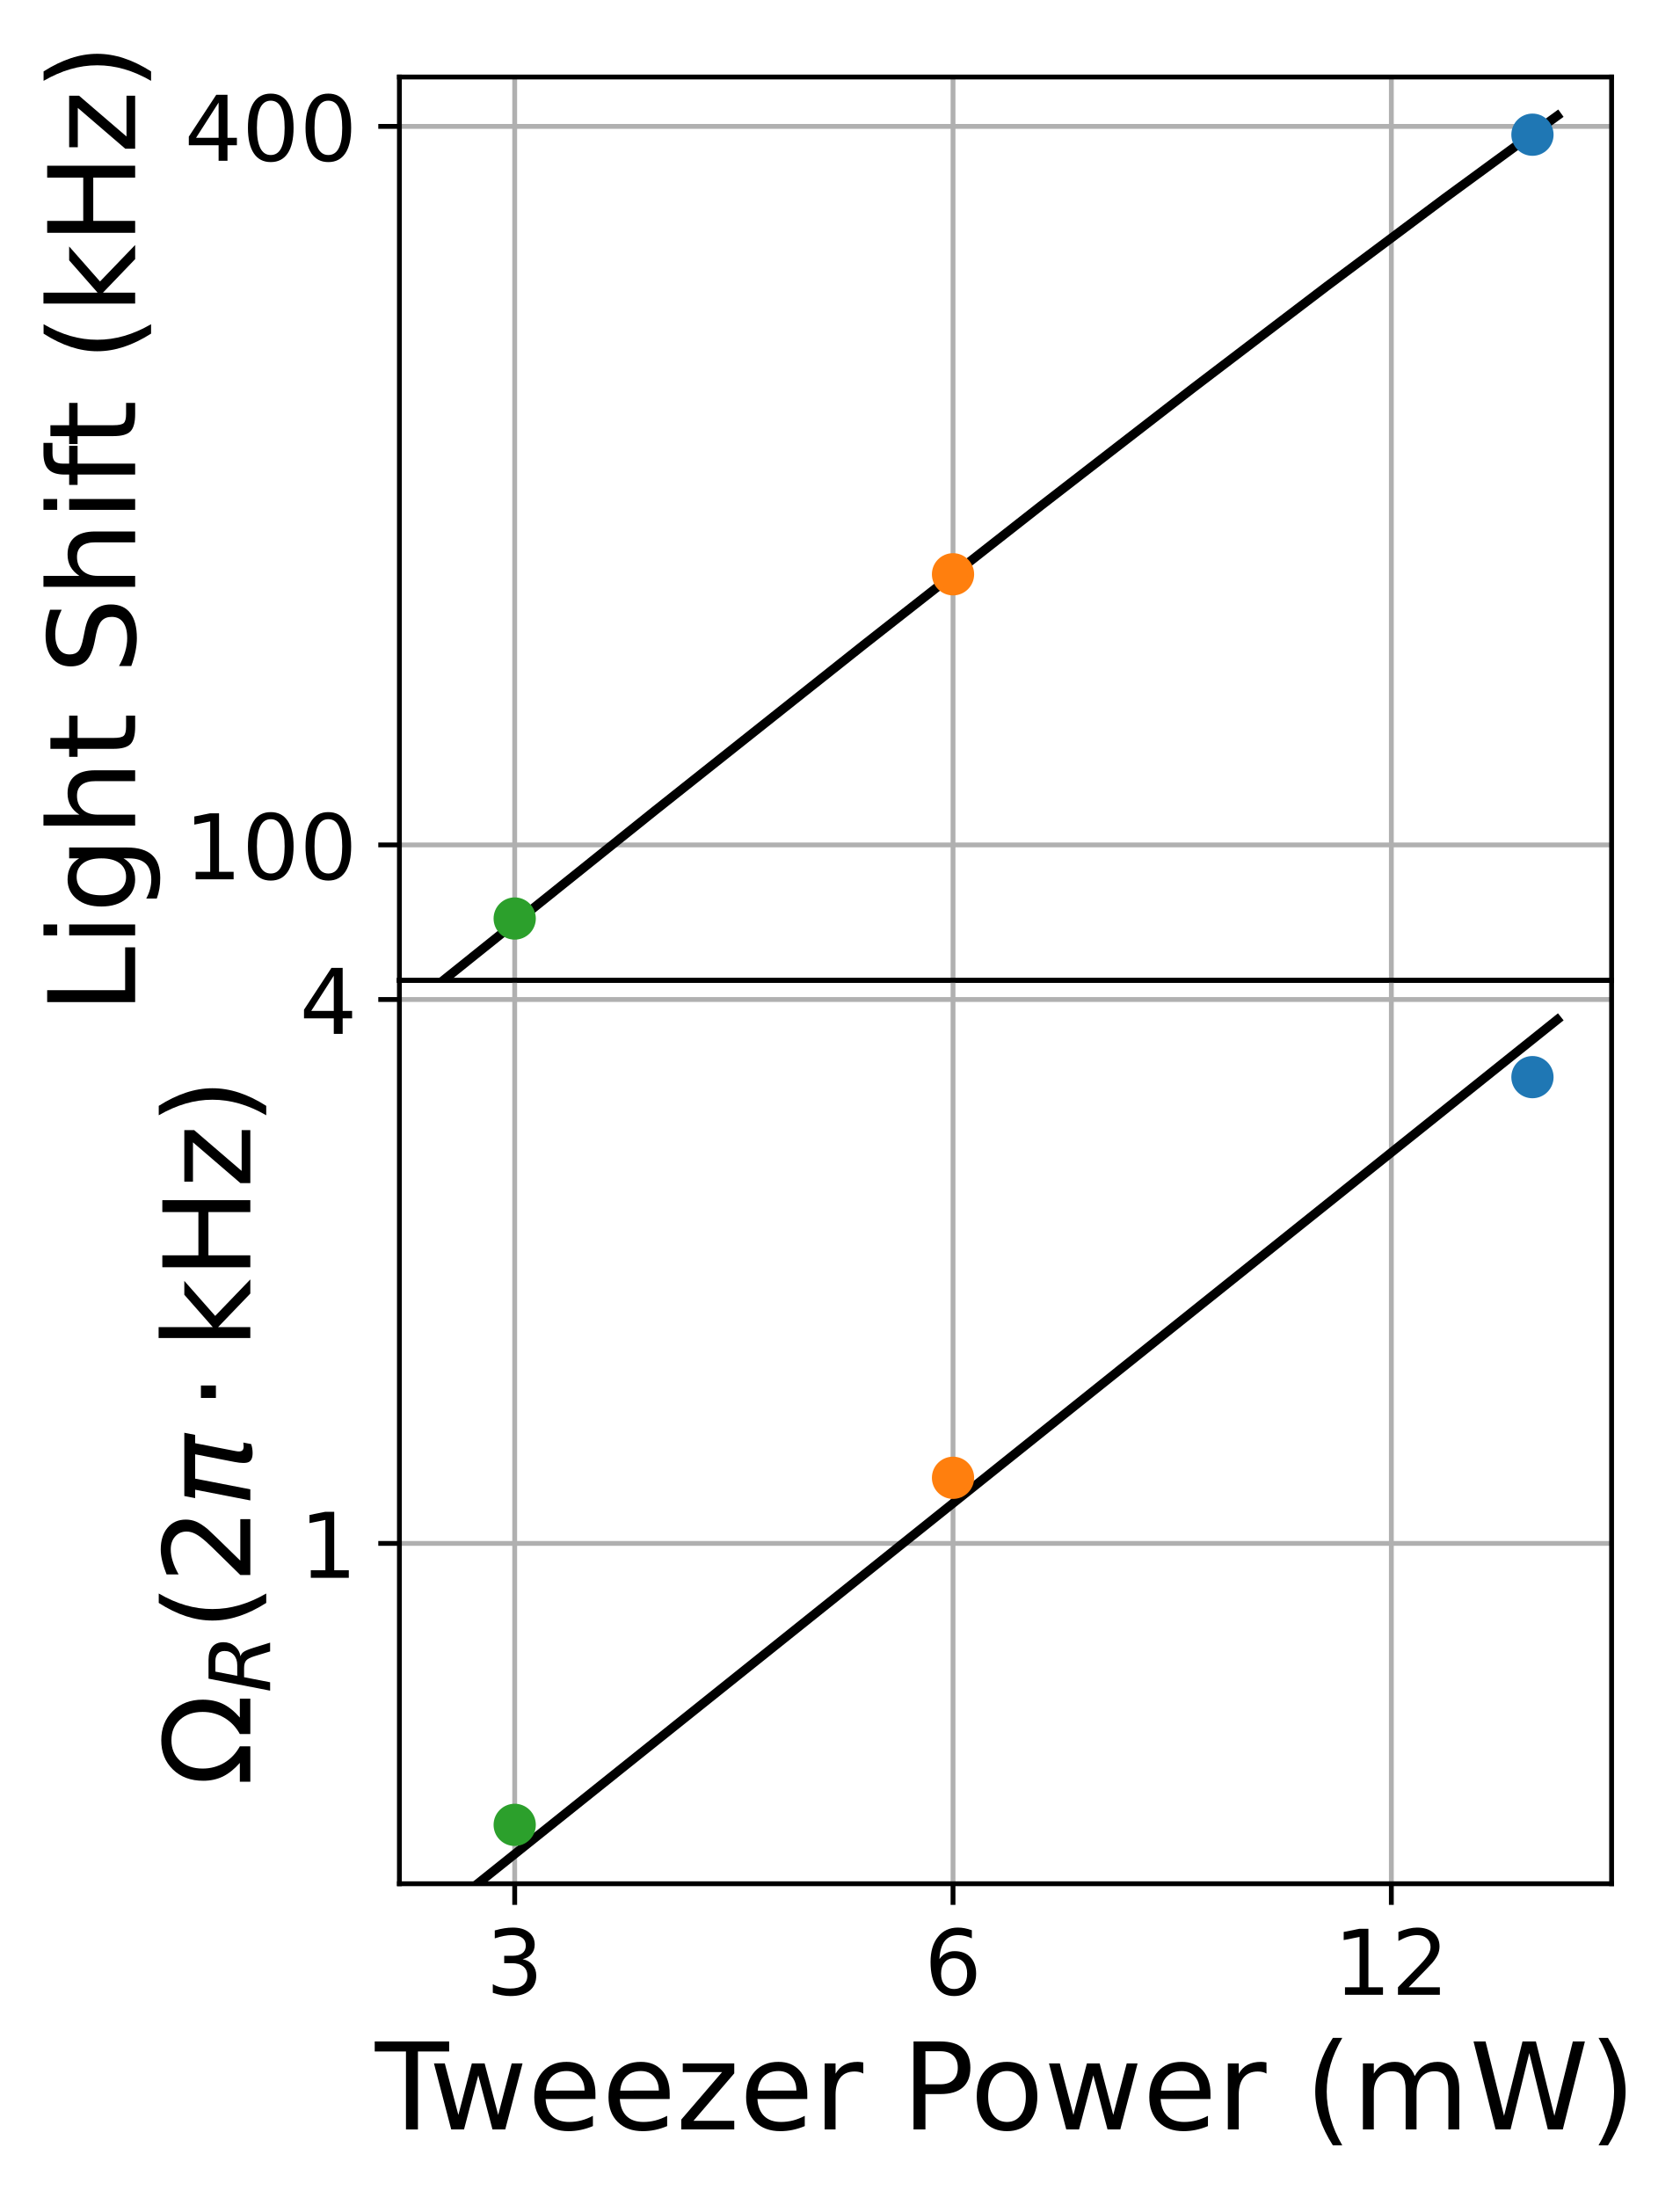
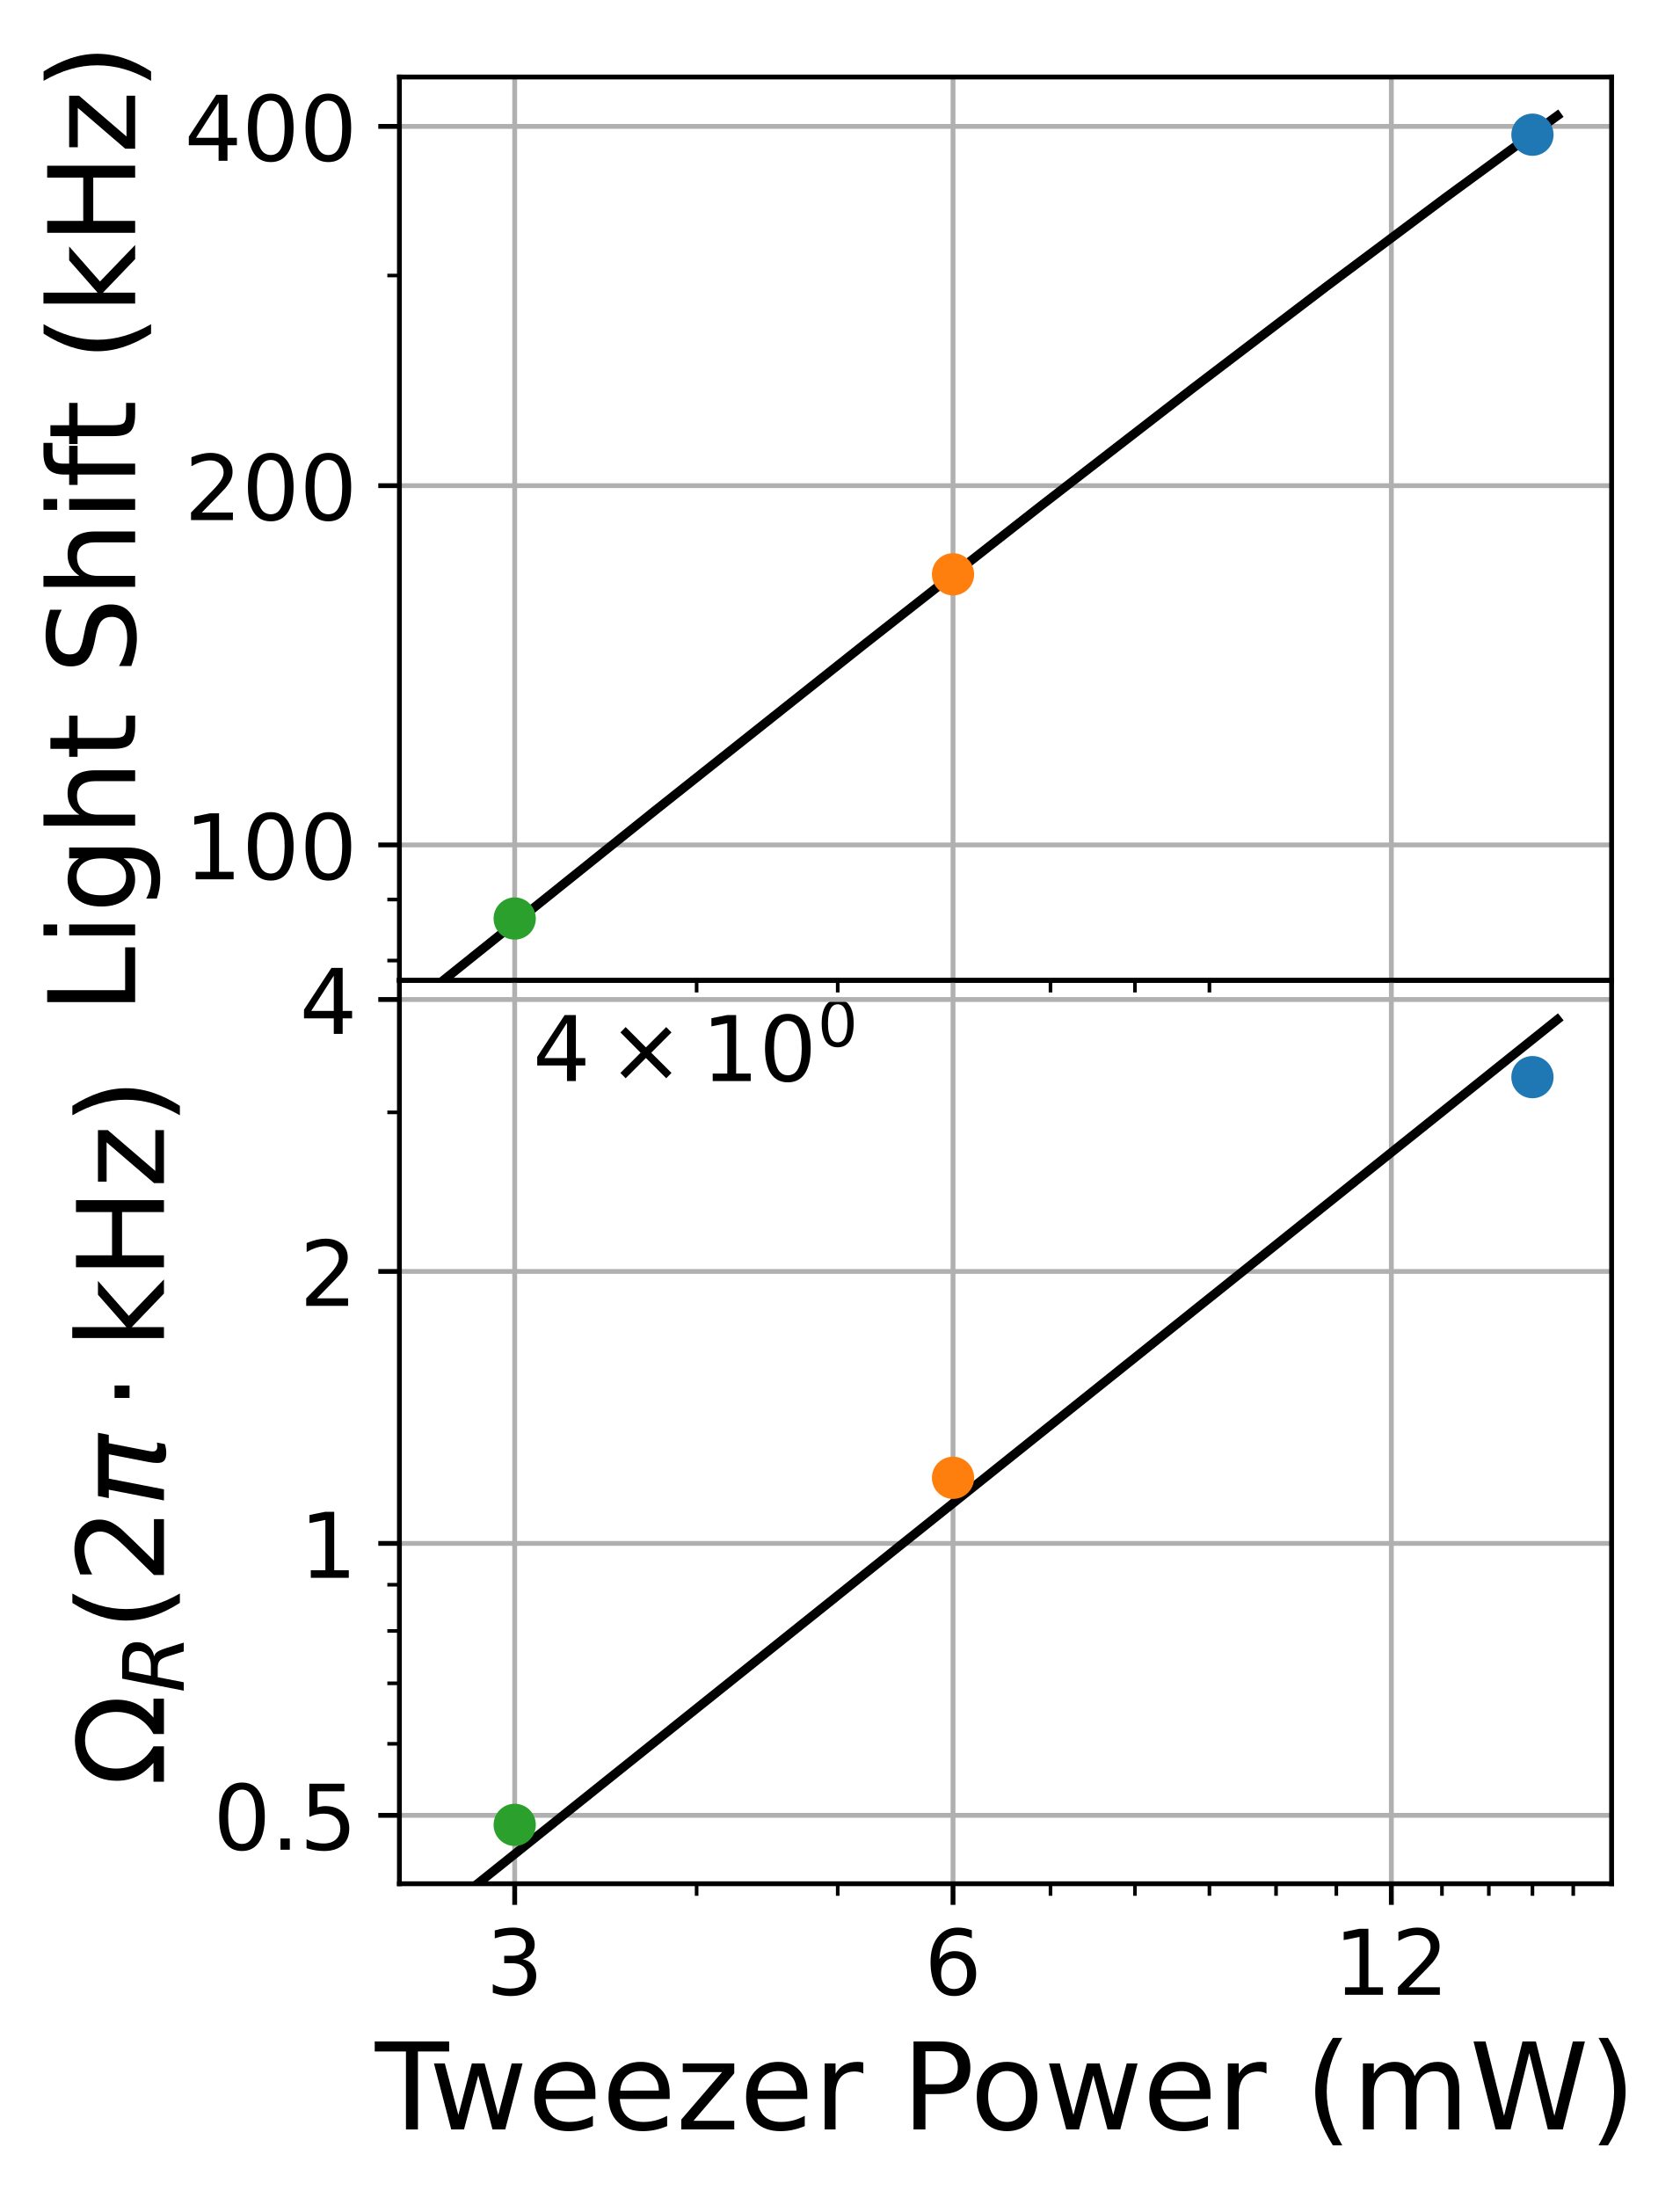
<svg xmlns="http://www.w3.org/2000/svg" xmlns:xlink="http://www.w3.org/1999/xlink" height="364.21pt" version="1.1" viewBox="0 0 278.298 364.21" width="278.298pt">
  <defs>
    <style type="text/css">*{stroke-linecap:butt;stroke-linejoin:round;}</style>
  </defs>
  <g id="figure_1">
    <g id="patch_1">
      <path d="M 0 364.21  L 278.298 364.21  L 278.298 0  L 0 0  z " style="fill:none;" />
    </g>
    <g id="axes_1">
      <g id="patch_2">
        <path d="M 66.188 162.449  L 267.067 162.449  L 267.067 12.761  L 66.188 12.761  z " style="fill:none;" />
      </g>
      <g id="matplotlib.axis_1">
        <g id="xtick_1">
          <g id="line2d_1">
            <path clip-path="url(#pd81b1359f1)" d="M 85.294 162.449  L 85.294 12.761  " style="fill:none;stroke:#b0b0b0;stroke-linecap:square;stroke-width:0.8;" />
          </g>
          <g id="line2d_2" />
        </g>
        <g id="xtick_2">
          <g id="line2d_3">
            <path clip-path="url(#pd81b1359f1)" d="M 157.93 162.449  L 157.93 12.761  " style="fill:none;stroke:#b0b0b0;stroke-linecap:square;stroke-width:0.8;" />
          </g>
          <g id="line2d_4" />
        </g>
        <g id="xtick_3">
          <g id="line2d_5">
            <path clip-path="url(#pd81b1359f1)" d="M 230.567 162.449  L 230.567 12.761  " style="fill:none;stroke:#b0b0b0;stroke-linecap:square;stroke-width:0.8;" />
          </g>
          <g id="line2d_6" />
        </g>
-       </g>
-       <g id="matplotlib.axis_2">
-         <g id="ytick_1">
+         <g id="xtick_4">
          <g id="line2d_7">
-             <path clip-path="url(#pd81b1359f1)" d="M 66.188 140.002  L 267.067 140.002  " style="fill:none;stroke:#b0b0b0;stroke-linecap:square;stroke-width:0.8;" />
-           </g>
-           <g id="line2d_8">
-             <defs>
-               <path d="M 0 0  L -3.5 0  " id="mc3ce260a5b" style="stroke:#000000;stroke-width:0.8;" />
-             </defs>
-             <g>
-               <use style="stroke:#000000;stroke-width:0.8;" x="66.188" xlink:href="#mc3ce260a5b" y="140.002" />
+             <defs>
+               <path d="M 0 0  L 0 2  " id="m6449f80ab4" style="stroke:#000000;stroke-width:0.6;" />
+             </defs>
+             <g>
+               <use style="stroke:#000000;stroke-width:0.6;" x="115.441" xlink:href="#m6449f80ab4" y="162.449" />
            </g>
          </g>
          <g id="text_1">
-             <g transform="translate(30.55625 145.7012)scale(0.15 -0.15)">
+             <g transform="translate(88.29057 179.2463)scale(0.15 -0.15)">
              <defs>
+                 <path d="M 37.797 64.312  L 12.891 25.391  L 37.797 25.391  z M 35.203 72.906  L 47.609 72.906  L 47.609 25.391  L 58.016 25.391  L 58.016 17.188  L 47.609 17.188  L 47.609 0  L 37.797 0  L 37.797 17.188  L 4.891 17.188  L 4.891 26.703  z " id="DejaVuSans-52" />
+                 <path d="M 70.125 53.719  L 47.797 31.297  L 70.125 8.984  L 64.312 3.078  L 41.891 25.484  L 19.484 3.078  L 13.719 8.984  L 35.984 31.297  L 13.719 53.719  L 19.484 59.625  L 41.891 37.203  L 64.312 59.625  z " id="DejaVuSans-215" />
                <path d="M 12.406 8.297  L 28.516 8.297  L 28.516 63.922  L 10.984 60.406  L 10.984 69.391  L 28.422 72.906  L 38.281 72.906  L 38.281 8.297  L 54.391 8.297  L 54.391 0  L 12.406 0  z " id="DejaVuSans-49" />
                <path d="M 31.781 66.406  Q 24.172 66.406 20.328 58.906  Q 16.5 51.422 16.5 36.375  Q 16.5 21.391 20.328 13.891  Q 24.172 6.391 31.781 6.391  Q 39.453 6.391 43.281 13.891  Q 47.125 21.391 47.125 36.375  Q 47.125 51.422 43.281 58.906  Q 39.453 66.406 31.781 66.406  z M 31.781 74.219  Q 44.047 74.219 50.516 64.516  Q 56.984 54.828 56.984 36.375  Q 56.984 17.969 50.516 8.266  Q 44.047 -1.422 31.781 -1.422  Q 19.531 -1.422 13.062 8.266  Q 6.594 17.969 6.594 36.375  Q 6.594 54.828 13.062 64.516  Q 19.531 74.219 31.781 74.219  z " id="DejaVuSans-48" />
              </defs>
+               <use transform="translate(0 0.765625)" xlink:href="#DejaVuSans-52" />
+               <use transform="translate(83.10547 0.765625)" xlink:href="#DejaVuSans-215" />
+               <use transform="translate(186.377 0.765625)" xlink:href="#DejaVuSans-49" />
+               <use transform="translate(250 0.765625)" xlink:href="#DejaVuSans-48" />
+               <use transform="translate(314.5801 39.04688)scale(0.7)" xlink:href="#DejaVuSans-48" />
+             </g>
+           </g>
+         </g>
+         <g id="xtick_5">
+           <g id="line2d_8">
+             <g>
+               <use style="stroke:#000000;stroke-width:0.6;" x="138.824" xlink:href="#m6449f80ab4" y="162.449" />
+             </g>
+           </g>
+         </g>
+         <g id="xtick_6">
+           <g id="line2d_9">
+             <g>
+               <use style="stroke:#000000;stroke-width:0.6;" x="174.084" xlink:href="#m6449f80ab4" y="162.449" />
+             </g>
+           </g>
+         </g>
+         <g id="xtick_7">
+           <g id="line2d_10">
+             <g>
+               <use style="stroke:#000000;stroke-width:0.6;" x="188.078" xlink:href="#m6449f80ab4" y="162.449" />
+             </g>
+           </g>
+         </g>
+         <g id="xtick_8">
+           <g id="line2d_11">
+             <g>
+               <use style="stroke:#000000;stroke-width:0.6;" x="200.42" xlink:href="#m6449f80ab4" y="162.449" />
+             </g>
+           </g>
+         </g>
+       </g>
+       <g id="matplotlib.axis_2">
+         <g id="ytick_1">
+           <g id="line2d_12">
+             <path clip-path="url(#pd81b1359f1)" d="M 66.188 140.002  L 267.067 140.002  " style="fill:none;stroke:#b0b0b0;stroke-linecap:square;stroke-width:0.8;" />
+           </g>
+           <g id="line2d_13">
+             <defs>
+               <path d="M 0 0  L -3.5 0  " id="mc3ce260a5b" style="stroke:#000000;stroke-width:0.8;" />
+             </defs>
+             <g>
+               <use style="stroke:#000000;stroke-width:0.8;" x="66.188" xlink:href="#mc3ce260a5b" y="140.002" />
+             </g>
+           </g>
+           <g id="text_2">
+             <g transform="translate(30.55625 145.7012)scale(0.15 -0.15)">
              <use xlink:href="#DejaVuSans-49" />
              <use x="63.623" xlink:href="#DejaVuSans-48" />
              <use x="127.246" xlink:href="#DejaVuSans-48" />
            </g>
          </g>
        </g>
        <g id="ytick_2">
-           <g id="line2d_9">
+           <g id="line2d_14">
+             <path clip-path="url(#pd81b1359f1)" d="M 66.188 80.474  L 267.067 80.474  " style="fill:none;stroke:#b0b0b0;stroke-linecap:square;stroke-width:0.8;" />
+           </g>
+           <g id="line2d_15">
+             <g>
+               <use style="stroke:#000000;stroke-width:0.8;" x="66.188" xlink:href="#mc3ce260a5b" y="80.474" />
+             </g>
+           </g>
+           <g id="text_3">
+             <g transform="translate(30.55625 86.17305)scale(0.15 -0.15)">
+               <defs>
+                 <path d="M 19.188 8.297  L 53.609 8.297  L 53.609 0  L 7.328 0  L 7.328 8.297  Q 12.938 14.109 22.625 23.891  Q 32.328 33.688 34.812 36.531  Q 39.547 41.844 41.422 45.531  Q 43.312 49.219 43.312 52.781  Q 43.312 58.594 39.234 62.25  Q 35.156 65.922 28.609 65.922  Q 23.969 65.922 18.812 64.312  Q 13.672 62.703 7.812 59.422  L 7.812 69.391  Q 13.766 71.781 18.938 73  Q 24.125 74.219 28.422 74.219  Q 39.75 74.219 46.484 68.547  Q 53.219 62.891 53.219 53.422  Q 53.219 48.922 51.531 44.891  Q 49.859 40.875 45.406 35.406  Q 44.188 33.984 37.641 27.219  Q 31.109 20.453 19.188 8.297  z " id="DejaVuSans-50" />
+               </defs>
+               <use xlink:href="#DejaVuSans-50" />
+               <use x="63.623" xlink:href="#DejaVuSans-48" />
+               <use x="127.246" xlink:href="#DejaVuSans-48" />
+             </g>
+           </g>
+         </g>
+         <g id="ytick_3">
+           <g id="line2d_16">
            <path clip-path="url(#pd81b1359f1)" d="M 66.188 20.946  L 267.067 20.946  " style="fill:none;stroke:#b0b0b0;stroke-linecap:square;stroke-width:0.8;" />
          </g>
-           <g id="line2d_10">
+           <g id="line2d_17">
            <g>
              <use style="stroke:#000000;stroke-width:0.8;" x="66.188" xlink:href="#mc3ce260a5b" y="20.946" />
            </g>
          </g>
-           <g id="text_2">
+           <g id="text_4">
            <g transform="translate(30.55625 26.64485)scale(0.15 -0.15)">
-               <defs>
-                 <path d="M 37.797 64.312  L 12.891 25.391  L 37.797 25.391  z M 35.203 72.906  L 47.609 72.906  L 47.609 25.391  L 58.016 25.391  L 58.016 17.188  L 47.609 17.188  L 47.609 0  L 37.797 0  L 37.797 17.188  L 4.891 17.188  L 4.891 26.703  z " id="DejaVuSans-52" />
-               </defs>
              <use xlink:href="#DejaVuSans-52" />
              <use x="63.623" xlink:href="#DejaVuSans-48" />
              <use x="127.246" xlink:href="#DejaVuSans-48" />
            </g>
          </g>
        </g>
-         <g id="text_3">
+         <g id="ytick_4">
+           <g id="line2d_18">
+             <defs>
+               <path d="M 0 0  L -2 0  " id="md0f4fded07" style="stroke:#000000;stroke-width:0.6;" />
+             </defs>
+             <g>
+               <use style="stroke:#000000;stroke-width:0.6;" x="66.188" xlink:href="#md0f4fded07" y="159.166" />
+             </g>
+           </g>
+         </g>
+         <g id="ytick_5">
+           <g id="line2d_19">
+             <g>
+               <use style="stroke:#000000;stroke-width:0.6;" x="66.188" xlink:href="#md0f4fded07" y="149.051" />
+             </g>
+           </g>
+         </g>
+         <g id="ytick_6">
+           <g id="line2d_20">
+             <g>
+               <use style="stroke:#000000;stroke-width:0.6;" x="66.188" xlink:href="#md0f4fded07" y="45.652" />
+             </g>
+           </g>
+         </g>
+         <g id="text_5">
          <g transform="translate(22.39688 168.0094)rotate(-90)scale(0.2 -0.2)">
            <defs>
              <path d="M 9.812 72.906  L 19.672 72.906  L 19.672 8.297  L 55.172 8.297  L 55.172 0  L 9.812 0  z " id="DejaVuSans-76" />
              <path d="M 9.422 54.688  L 18.406 54.688  L 18.406 0  L 9.422 0  z M 9.422 75.984  L 18.406 75.984  L 18.406 64.594  L 9.422 64.594  z " id="DejaVuSans-105" />
              <path d="M 45.406 27.984  Q 45.406 37.75 41.375 43.109  Q 37.359 48.484 30.078 48.484  Q 22.859 48.484 18.828 43.109  Q 14.797 37.75 14.797 27.984  Q 14.797 18.266 18.828 12.891  Q 22.859 7.516 30.078 7.516  Q 37.359 7.516 41.375 12.891  Q 45.406 18.266 45.406 27.984  z M 54.391 6.781  Q 54.391 -7.172 48.188 -13.984  Q 42 -20.797 29.203 -20.797  Q 24.469 -20.797 20.266 -20.094  Q 16.062 -19.391 12.109 -17.922  L 12.109 -9.188  Q 16.062 -11.328 19.922 -12.344  Q 23.781 -13.375 27.781 -13.375  Q 36.625 -13.375 41.016 -8.766  Q 45.406 -4.156 45.406 5.172  L 45.406 9.625  Q 42.625 4.781 38.281 2.391  Q 33.938 0 27.875 0  Q 17.828 0 11.672 7.656  Q 5.516 15.328 5.516 27.984  Q 5.516 40.672 11.672 48.328  Q 17.828 56 27.875 56  Q 33.938 56 38.281 53.609  Q 42.625 51.219 45.406 46.391  L 45.406 54.688  L 54.391 54.688  z " id="DejaVuSans-103" />
              <path d="M 54.891 33.016  L 54.891 0  L 45.906 0  L 45.906 32.719  Q 45.906 40.484 42.875 44.328  Q 39.844 48.188 33.797 48.188  Q 26.516 48.188 22.312 43.547  Q 18.109 38.922 18.109 30.906  L 18.109 0  L 9.078 0  L 9.078 75.984  L 18.109 75.984  L 18.109 46.188  Q 21.344 51.125 25.703 53.562  Q 30.078 56 35.797 56  Q 45.219 56 50.047 50.172  Q 54.891 44.344 54.891 33.016  z " id="DejaVuSans-104" />
              <path d="M 18.312 70.219  L 18.312 54.688  L 36.812 54.688  L 36.812 47.703  L 18.312 47.703  L 18.312 18.016  Q 18.312 11.328 20.141 9.422  Q 21.969 7.516 27.594 7.516  L 36.812 7.516  L 36.812 0  L 27.594 0  Q 17.188 0 13.234 3.875  Q 9.281 7.766 9.281 18.016  L 9.281 47.703  L 2.688 47.703  L 2.688 54.688  L 9.281 54.688  L 9.281 70.219  z " id="DejaVuSans-116" />
              <path id="DejaVuSans-32" />
              <path d="M 53.516 70.516  L 53.516 60.891  Q 47.906 63.578 42.922 64.891  Q 37.938 66.219 33.297 66.219  Q 25.25 66.219 20.875 63.094  Q 16.5 59.969 16.5 54.203  Q 16.5 49.359 19.406 46.891  Q 22.312 44.438 30.422 42.922  L 36.375 41.703  Q 47.406 39.594 52.656 34.297  Q 57.906 29 57.906 20.125  Q 57.906 9.516 50.797 4.047  Q 43.703 -1.422 29.984 -1.422  Q 24.812 -1.422 18.969 -0.25  Q 13.141 0.922 6.891 3.219  L 6.891 13.375  Q 12.891 10.016 18.656 8.297  Q 24.422 6.594 29.984 6.594  Q 38.422 6.594 43.016 9.906  Q 47.609 13.234 47.609 19.391  Q 47.609 24.75 44.312 27.781  Q 41.016 30.812 33.5 32.328  L 27.484 33.5  Q 16.453 35.688 11.516 40.375  Q 6.594 45.062 6.594 53.422  Q 6.594 63.094 13.406 68.656  Q 20.219 74.219 32.172 74.219  Q 37.312 74.219 42.625 73.281  Q 47.953 72.359 53.516 70.516  z " id="DejaVuSans-83" />
              <path d="M 37.109 75.984  L 37.109 68.5  L 28.516 68.5  Q 23.688 68.5 21.797 66.547  Q 19.922 64.594 19.922 59.516  L 19.922 54.688  L 34.719 54.688  L 34.719 47.703  L 19.922 47.703  L 19.922 0  L 10.891 0  L 10.891 47.703  L 2.297 47.703  L 2.297 54.688  L 10.891 54.688  L 10.891 58.5  Q 10.891 67.625 15.141 71.797  Q 19.391 75.984 28.609 75.984  z " id="DejaVuSans-102" />
              <path d="M 31 75.875  Q 24.469 64.656 21.281 53.656  Q 18.109 42.672 18.109 31.391  Q 18.109 20.125 21.312 9.062  Q 24.516 -2 31 -13.188  L 23.188 -13.188  Q 15.875 -1.703 12.234 9.375  Q 8.594 20.453 8.594 31.391  Q 8.594 42.281 12.203 53.312  Q 15.828 64.359 23.188 75.875  z " id="DejaVuSans-40" />
              <path d="M 9.078 75.984  L 18.109 75.984  L 18.109 31.109  L 44.922 54.688  L 56.391 54.688  L 27.391 29.109  L 57.625 0  L 45.906 0  L 18.109 26.703  L 18.109 0  L 9.078 0  z " id="DejaVuSans-107" />
              <path d="M 9.812 72.906  L 19.672 72.906  L 19.672 43.016  L 55.516 43.016  L 55.516 72.906  L 65.375 72.906  L 65.375 0  L 55.516 0  L 55.516 34.719  L 19.672 34.719  L 19.672 0  L 9.812 0  z " id="DejaVuSans-72" />
              <path d="M 5.516 54.688  L 48.188 54.688  L 48.188 46.484  L 14.406 7.172  L 48.188 7.172  L 48.188 0  L 4.297 0  L 4.297 8.203  L 38.094 47.516  L 5.516 47.516  z " id="DejaVuSans-122" />
              <path d="M 8.016 75.875  L 15.828 75.875  Q 23.141 64.359 26.781 53.312  Q 30.422 42.281 30.422 31.391  Q 30.422 20.453 26.781 9.375  Q 23.141 -1.703 15.828 -13.188  L 8.016 -13.188  Q 14.5 -2 17.703 9.062  Q 20.906 20.125 20.906 31.391  Q 20.906 42.672 17.703 53.656  Q 14.5 64.656 8.016 75.875  z " id="DejaVuSans-41" />
            </defs>
            <use xlink:href="#DejaVuSans-76" />
            <use x="55.713" xlink:href="#DejaVuSans-105" />
            <use x="83.496" xlink:href="#DejaVuSans-103" />
            <use x="146.973" xlink:href="#DejaVuSans-104" />
            <use x="210.352" xlink:href="#DejaVuSans-116" />
            <use x="249.561" xlink:href="#DejaVuSans-32" />
            <use x="281.348" xlink:href="#DejaVuSans-83" />
            <use x="344.824" xlink:href="#DejaVuSans-104" />
            <use x="408.203" xlink:href="#DejaVuSans-105" />
            <use x="435.986" xlink:href="#DejaVuSans-102" />
            <use x="469.441" xlink:href="#DejaVuSans-116" />
            <use x="508.65" xlink:href="#DejaVuSans-32" />
            <use x="540.438" xlink:href="#DejaVuSans-40" />
            <use x="579.451" xlink:href="#DejaVuSans-107" />
            <use x="637.361" xlink:href="#DejaVuSans-72" />
            <use x="712.557" xlink:href="#DejaVuSans-122" />
            <use x="765.047" xlink:href="#DejaVuSans-41" />
          </g>
        </g>
      </g>
      <g id="LineCollection_1">
        <path clip-path="url(#pd81b1359f1)" d="M 253.951 22.348  L 253.951 22.291  " style="fill:none;stroke:#1f77b4;stroke-width:1.5;" />
      </g>
      <g id="LineCollection_2">
        <path clip-path="url(#pd81b1359f1)" d="M 157.93 95.179  L 157.93 95.141  " style="fill:none;stroke:#ff7f0e;stroke-width:1.5;" />
      </g>
      <g id="LineCollection_3">
        <path clip-path="url(#pd81b1359f1)" d="M 85.294 152.215  L 85.294 152.185  " style="fill:none;stroke:#2ca02c;stroke-width:1.5;" />
      </g>
-       <g id="line2d_11">
+       <g id="line2d_21">
        <path clip-path="url(#pd81b1359f1)" d="M 66.146 168.313  L 108.507 134.34  L 143.174 106.814  L 172.441 83.851  L 197.687 64.319  L 219.808 47.481  L 239.428 32.819  L 256.992 19.966  L 258.061 19.193  L 258.061 19.193  " style="fill:none;stroke:#000000;stroke-linecap:square;stroke-width:1.5;" />
      </g>
-       <g id="line2d_12">
+       <g id="line2d_22">
        <defs>
          <path d="M 0 3  C 0.796 3 1.559 2.684 2.121 2.121  C 2.684 1.559 3 0.796 3 0  C 3 -0.796 2.684 -1.559 2.121 -2.121  C 1.559 -2.684 0.796 -3 0 -3  C -0.796 -3 -1.559 -2.684 -2.121 -2.121  C -2.684 -1.559 -3 -0.796 -3 0  C -3 0.796 -2.684 1.559 -2.121 2.121  C -1.559 2.684 -0.796 3 0 3  z " id="mcb2457e3ba" style="stroke:#1f77b4;" />
        </defs>
        <g clip-path="url(#pd81b1359f1)">
          <use style="fill:#1f77b4;stroke:#1f77b4;" x="253.951" xlink:href="#mcb2457e3ba" y="22.32" />
        </g>
      </g>
-       <g id="line2d_13">
+       <g id="line2d_23">
        <defs>
          <path d="M 0 3  C 0.796 3 1.559 2.684 2.121 2.121  C 2.684 1.559 3 0.796 3 0  C 3 -0.796 2.684 -1.559 2.121 -2.121  C 1.559 -2.684 0.796 -3 0 -3  C -0.796 -3 -1.559 -2.684 -2.121 -2.121  C -2.684 -1.559 -3 -0.796 -3 0  C -3 0.796 -2.684 1.559 -2.121 2.121  C -1.559 2.684 -0.796 3 0 3  z " id="mbbb2a9d153" style="stroke:#ff7f0e;" />
        </defs>
        <g clip-path="url(#pd81b1359f1)">
          <use style="fill:#ff7f0e;stroke:#ff7f0e;" x="157.93" xlink:href="#mbbb2a9d153" y="95.16" />
        </g>
      </g>
-       <g id="line2d_14">
+       <g id="line2d_24">
        <defs>
          <path d="M 0 3  C 0.796 3 1.559 2.684 2.121 2.121  C 2.684 1.559 3 0.796 3 0  C 3 -0.796 2.684 -1.559 2.121 -2.121  C 1.559 -2.684 0.796 -3 0 -3  C -0.796 -3 -1.559 -2.684 -2.121 -2.121  C -2.684 -1.559 -3 -0.796 -3 0  C -3 0.796 -2.684 1.559 -2.121 2.121  C -1.559 2.684 -0.796 3 0 3  z " id="mbab2358add" style="stroke:#2ca02c;" />
        </defs>
        <g clip-path="url(#pd81b1359f1)">
          <use style="fill:#2ca02c;stroke:#2ca02c;" x="85.294" xlink:href="#mbab2358add" y="152.2" />
        </g>
      </g>
      <g id="patch_3">
        <path d="M 66.188 162.449  L 66.188 12.761  " style="fill:none;stroke:#000000;stroke-linecap:square;stroke-linejoin:miter;stroke-width:0.8;" />
      </g>
      <g id="patch_4">
        <path d="M 267.067 162.449  L 267.067 12.761  " style="fill:none;stroke:#000000;stroke-linecap:square;stroke-linejoin:miter;stroke-width:0.8;" />
      </g>
      <g id="patch_5">
        <path d="M 66.188 162.449  L 267.067 162.449  " style="fill:none;stroke:#000000;stroke-linecap:square;stroke-linejoin:miter;stroke-width:0.8;" />
      </g>
      <g id="patch_6">
        <path d="M 66.188 12.761  L 267.067 12.761  " style="fill:none;stroke:#000000;stroke-linecap:square;stroke-linejoin:miter;stroke-width:0.8;" />
      </g>
    </g>
    <g id="axes_2">
      <g id="patch_7">
        <path d="M 66.188 312.137  L 267.067 312.137  L 267.067 162.449  L 66.188 162.449  z " style="fill:none;" />
      </g>
      <g id="matplotlib.axis_3">
-         <g id="xtick_4">
-           <g id="line2d_15">
+         <g id="xtick_9">
+           <g id="line2d_25">
            <path clip-path="url(#pdbb17b19c9)" d="M 85.294 312.137  L 85.294 162.449  " style="fill:none;stroke:#b0b0b0;stroke-linecap:square;stroke-width:0.8;" />
          </g>
-           <g id="line2d_16">
+           <g id="line2d_26">
            <defs>
              <path d="M 0 0  L 0 3.5  " id="m005f0a59be" style="stroke:#000000;stroke-width:0.8;" />
            </defs>
            <g>
              <use style="stroke:#000000;stroke-width:0.8;" x="85.294" xlink:href="#m005f0a59be" y="312.137" />
            </g>
          </g>
-           <g id="text_4">
+           <g id="text_6">
            <g transform="translate(80.52164 330.5343)scale(0.15 -0.15)">
              <defs>
                <path d="M 40.578 39.312  Q 47.656 37.797 51.625 33  Q 55.609 28.219 55.609 21.188  Q 55.609 10.406 48.188 4.484  Q 40.766 -1.422 27.094 -1.422  Q 22.516 -1.422 17.656 -0.516  Q 12.797 0.391 7.625 2.203  L 7.625 11.719  Q 11.719 9.328 16.594 8.109  Q 21.484 6.891 26.812 6.891  Q 36.078 6.891 40.938 10.547  Q 45.797 14.203 45.797 21.188  Q 45.797 27.641 41.281 31.266  Q 36.766 34.906 28.719 34.906  L 20.219 34.906  L 20.219 43.016  L 29.109 43.016  Q 36.375 43.016 40.234 45.922  Q 44.094 48.828 44.094 54.297  Q 44.094 59.906 40.109 62.906  Q 36.141 65.922 28.719 65.922  Q 24.656 65.922 20.016 65.031  Q 15.375 64.156 9.812 62.312  L 9.812 71.094  Q 15.438 72.656 20.344 73.438  Q 25.25 74.219 29.594 74.219  Q 40.828 74.219 47.359 69.109  Q 53.906 64.016 53.906 55.328  Q 53.906 49.266 50.438 45.094  Q 46.969 40.922 40.578 39.312  z " id="DejaVuSans-51" />
              </defs>
              <use xlink:href="#DejaVuSans-51" />
            </g>
          </g>
        </g>
-         <g id="xtick_5">
-           <g id="line2d_17">
+         <g id="xtick_10">
+           <g id="line2d_27">
            <path clip-path="url(#pdbb17b19c9)" d="M 157.93 312.137  L 157.93 162.449  " style="fill:none;stroke:#b0b0b0;stroke-linecap:square;stroke-width:0.8;" />
          </g>
-           <g id="line2d_18">
+           <g id="line2d_28">
            <g>
              <use style="stroke:#000000;stroke-width:0.8;" x="157.93" xlink:href="#m005f0a59be" y="312.137" />
            </g>
          </g>
-           <g id="text_5">
+           <g id="text_7">
            <g transform="translate(153.1586 330.5343)scale(0.15 -0.15)">
              <defs>
                <path d="M 33.016 40.375  Q 26.375 40.375 22.484 35.828  Q 18.609 31.297 18.609 23.391  Q 18.609 15.531 22.484 10.953  Q 26.375 6.391 33.016 6.391  Q 39.656 6.391 43.531 10.953  Q 47.406 15.531 47.406 23.391  Q 47.406 31.297 43.531 35.828  Q 39.656 40.375 33.016 40.375  z M 52.594 71.297  L 52.594 62.312  Q 48.875 64.062 45.094 64.984  Q 41.312 65.922 37.594 65.922  Q 27.828 65.922 22.672 59.328  Q 17.531 52.734 16.797 39.406  Q 19.672 43.656 24.016 45.922  Q 28.375 48.188 33.594 48.188  Q 44.578 48.188 50.953 41.516  Q 57.328 34.859 57.328 23.391  Q 57.328 12.156 50.688 5.359  Q 44.047 -1.422 33.016 -1.422  Q 20.359 -1.422 13.672 8.266  Q 6.984 17.969 6.984 36.375  Q 6.984 53.656 15.188 63.938  Q 23.391 74.219 37.203 74.219  Q 40.922 74.219 44.703 73.484  Q 48.484 72.75 52.594 71.297  z " id="DejaVuSans-54" />
              </defs>
              <use xlink:href="#DejaVuSans-54" />
            </g>
          </g>
        </g>
-         <g id="xtick_6">
-           <g id="line2d_19">
+         <g id="xtick_11">
+           <g id="line2d_29">
            <path clip-path="url(#pdbb17b19c9)" d="M 230.567 312.137  L 230.567 162.449  " style="fill:none;stroke:#b0b0b0;stroke-linecap:square;stroke-width:0.8;" />
          </g>
-           <g id="line2d_20">
+           <g id="line2d_30">
            <g>
              <use style="stroke:#000000;stroke-width:0.8;" x="230.567" xlink:href="#m005f0a59be" y="312.137" />
            </g>
          </g>
-           <g id="text_6">
+           <g id="text_8">
            <g transform="translate(221.0237 330.5343)scale(0.15 -0.15)">
-               <defs>
-                 <path d="M 19.188 8.297  L 53.609 8.297  L 53.609 0  L 7.328 0  L 7.328 8.297  Q 12.938 14.109 22.625 23.891  Q 32.328 33.688 34.812 36.531  Q 39.547 41.844 41.422 45.531  Q 43.312 49.219 43.312 52.781  Q 43.312 58.594 39.234 62.25  Q 35.156 65.922 28.609 65.922  Q 23.969 65.922 18.812 64.312  Q 13.672 62.703 7.812 59.422  L 7.812 69.391  Q 13.766 71.781 18.938 73  Q 24.125 74.219 28.422 74.219  Q 39.75 74.219 46.484 68.547  Q 53.219 62.891 53.219 53.422  Q 53.219 48.922 51.531 44.891  Q 49.859 40.875 45.406 35.406  Q 44.188 33.984 37.641 27.219  Q 31.109 20.453 19.188 8.297  z " id="DejaVuSans-50" />
-               </defs>
              <use xlink:href="#DejaVuSans-49" />
              <use x="63.623" xlink:href="#DejaVuSans-50" />
            </g>
          </g>
        </g>
-         <g id="text_7">
+         <g id="xtick_12">
+           <g id="line2d_31">
+             <g>
+               <use style="stroke:#000000;stroke-width:0.6;" x="115.441" xlink:href="#m6449f80ab4" y="312.137" />
+             </g>
+           </g>
+         </g>
+         <g id="xtick_13">
+           <g id="line2d_32">
+             <g>
+               <use style="stroke:#000000;stroke-width:0.6;" x="138.824" xlink:href="#m6449f80ab4" y="312.137" />
+             </g>
+           </g>
+         </g>
+         <g id="xtick_14">
+           <g id="line2d_33">
+             <g>
+               <use style="stroke:#000000;stroke-width:0.6;" x="174.084" xlink:href="#m6449f80ab4" y="312.137" />
+             </g>
+           </g>
+         </g>
+         <g id="xtick_15">
+           <g id="line2d_34">
+             <g>
+               <use style="stroke:#000000;stroke-width:0.6;" x="188.078" xlink:href="#m6449f80ab4" y="312.137" />
+             </g>
+           </g>
+         </g>
+         <g id="xtick_16">
+           <g id="line2d_35">
+             <g>
+               <use style="stroke:#000000;stroke-width:0.6;" x="200.42" xlink:href="#m6449f80ab4" y="312.137" />
+             </g>
+           </g>
+         </g>
+         <g id="xtick_17">
+           <g id="line2d_36">
+             <g>
+               <use style="stroke:#000000;stroke-width:0.6;" x="211.461" xlink:href="#m6449f80ab4" y="312.137" />
+             </g>
+           </g>
+         </g>
+         <g id="xtick_18">
+           <g id="line2d_37">
+             <g>
+               <use style="stroke:#000000;stroke-width:0.6;" x="221.449" xlink:href="#m6449f80ab4" y="312.137" />
+             </g>
+           </g>
+         </g>
+         <g id="xtick_19">
+           <g id="line2d_38">
+             <g>
+               <use style="stroke:#000000;stroke-width:0.6;" x="238.955" xlink:href="#m6449f80ab4" y="312.137" />
+             </g>
+           </g>
+         </g>
+         <g id="xtick_20">
+           <g id="line2d_39">
+             <g>
+               <use style="stroke:#000000;stroke-width:0.6;" x="246.721" xlink:href="#m6449f80ab4" y="312.137" />
+             </g>
+           </g>
+         </g>
+         <g id="xtick_21">
+           <g id="line2d_40">
+             <g>
+               <use style="stroke:#000000;stroke-width:0.6;" x="253.951" xlink:href="#m6449f80ab4" y="312.137" />
+             </g>
+           </g>
+         </g>
+         <g id="xtick_22">
+           <g id="line2d_41">
+             <g>
+               <use style="stroke:#000000;stroke-width:0.6;" x="260.714" xlink:href="#m6449f80ab4" y="312.137" />
+             </g>
+           </g>
+         </g>
+         <g id="text_9">
          <g transform="translate(62.15719 352.8508)scale(0.2 -0.2)">
            <defs>
              <path d="M -0.297 72.906  L 61.375 72.906  L 61.375 64.594  L 35.5 64.594  L 35.5 0  L 25.594 0  L 25.594 64.594  L -0.297 64.594  z " id="DejaVuSans-84" />
              <path d="M 4.203 54.688  L 13.188 54.688  L 24.422 12.016  L 35.594 54.688  L 46.188 54.688  L 57.422 12.016  L 68.609 54.688  L 77.594 54.688  L 63.281 0  L 52.688 0  L 40.922 44.828  L 29.109 0  L 18.5 0  z " id="DejaVuSans-119" />
              <path d="M 56.203 29.594  L 56.203 25.203  L 14.891 25.203  Q 15.484 15.922 20.484 11.062  Q 25.484 6.203 34.422 6.203  Q 39.594 6.203 44.453 7.469  Q 49.312 8.734 54.109 11.281  L 54.109 2.781  Q 49.266 0.734 44.188 -0.344  Q 39.109 -1.422 33.891 -1.422  Q 20.797 -1.422 13.156 6.188  Q 5.516 13.812 5.516 26.812  Q 5.516 40.234 12.766 48.109  Q 20.016 56 32.328 56  Q 43.359 56 49.781 48.891  Q 56.203 41.797 56.203 29.594  z M 47.219 32.234  Q 47.125 39.594 43.094 43.984  Q 39.062 48.391 32.422 48.391  Q 24.906 48.391 20.391 44.141  Q 15.875 39.891 15.188 32.172  z " id="DejaVuSans-101" />
              <path d="M 41.109 46.297  Q 39.594 47.172 37.812 47.578  Q 36.031 48 33.891 48  Q 26.266 48 22.188 43.047  Q 18.109 38.094 18.109 28.812  L 18.109 0  L 9.078 0  L 9.078 54.688  L 18.109 54.688  L 18.109 46.188  Q 20.953 51.172 25.484 53.578  Q 30.031 56 36.531 56  Q 37.453 56 38.578 55.875  Q 39.703 55.766 41.062 55.516  z " id="DejaVuSans-114" />
              <path d="M 19.672 64.797  L 19.672 37.406  L 32.078 37.406  Q 38.969 37.406 42.719 40.969  Q 46.484 44.531 46.484 51.125  Q 46.484 57.672 42.719 61.234  Q 38.969 64.797 32.078 64.797  z M 9.812 72.906  L 32.078 72.906  Q 44.344 72.906 50.609 67.359  Q 56.891 61.812 56.891 51.125  Q 56.891 40.328 50.609 34.812  Q 44.344 29.297 32.078 29.297  L 19.672 29.297  L 19.672 0  L 9.812 0  z " id="DejaVuSans-80" />
              <path d="M 30.609 48.391  Q 23.391 48.391 19.188 42.75  Q 14.984 37.109 14.984 27.297  Q 14.984 17.484 19.156 11.844  Q 23.344 6.203 30.609 6.203  Q 37.797 6.203 41.984 11.859  Q 46.188 17.531 46.188 27.297  Q 46.188 37.016 41.984 42.703  Q 37.797 48.391 30.609 48.391  z M 30.609 56  Q 42.328 56 49.016 48.375  Q 55.719 40.766 55.719 27.297  Q 55.719 13.875 49.016 6.219  Q 42.328 -1.422 30.609 -1.422  Q 18.844 -1.422 12.172 6.219  Q 5.516 13.875 5.516 27.297  Q 5.516 40.766 12.172 48.375  Q 18.844 56 30.609 56  z " id="DejaVuSans-111" />
              <path d="M 52 44.188  Q 55.375 50.25 60.062 53.125  Q 64.75 56 71.094 56  Q 79.641 56 84.281 50.016  Q 88.922 44.047 88.922 33.016  L 88.922 0  L 79.891 0  L 79.891 32.719  Q 79.891 40.578 77.094 44.375  Q 74.312 48.188 68.609 48.188  Q 61.625 48.188 57.562 43.547  Q 53.516 38.922 53.516 30.906  L 53.516 0  L 44.484 0  L 44.484 32.719  Q 44.484 40.625 41.703 44.406  Q 38.922 48.188 33.109 48.188  Q 26.219 48.188 22.156 43.531  Q 18.109 38.875 18.109 30.906  L 18.109 0  L 9.078 0  L 9.078 54.688  L 18.109 54.688  L 18.109 46.188  Q 21.188 51.219 25.484 53.609  Q 29.781 56 35.688 56  Q 41.656 56 45.828 52.969  Q 50 49.953 52 44.188  z " id="DejaVuSans-109" />
              <path d="M 3.328 72.906  L 13.281 72.906  L 28.609 11.281  L 43.891 72.906  L 54.984 72.906  L 70.312 11.281  L 85.594 72.906  L 95.609 72.906  L 77.297 0  L 64.891 0  L 49.516 63.281  L 33.984 0  L 21.578 0  z " id="DejaVuSans-87" />
            </defs>
            <use xlink:href="#DejaVuSans-84" />
            <use x="44.584" xlink:href="#DejaVuSans-119" />
            <use x="126.371" xlink:href="#DejaVuSans-101" />
            <use x="187.895" xlink:href="#DejaVuSans-101" />
            <use x="249.418" xlink:href="#DejaVuSans-122" />
            <use x="301.908" xlink:href="#DejaVuSans-101" />
            <use x="363.432" xlink:href="#DejaVuSans-114" />
            <use x="404.545" xlink:href="#DejaVuSans-32" />
            <use x="436.332" xlink:href="#DejaVuSans-80" />
            <use x="493.01" xlink:href="#DejaVuSans-111" />
            <use x="554.191" xlink:href="#DejaVuSans-119" />
            <use x="635.979" xlink:href="#DejaVuSans-101" />
            <use x="697.502" xlink:href="#DejaVuSans-114" />
            <use x="738.615" xlink:href="#DejaVuSans-32" />
            <use x="770.402" xlink:href="#DejaVuSans-40" />
            <use x="809.416" xlink:href="#DejaVuSans-109" />
            <use x="906.828" xlink:href="#DejaVuSans-87" />
            <use x="1005.705" xlink:href="#DejaVuSans-41" />
          </g>
        </g>
      </g>
      <g id="matplotlib.axis_4">
-         <g id="ytick_3">
-           <g id="line2d_21">
+         <g id="ytick_7">
+           <g id="line2d_42">
+             <path clip-path="url(#pdbb17b19c9)" d="M 66.188 300.802  L 267.067 300.802  " style="fill:none;stroke:#b0b0b0;stroke-linecap:square;stroke-width:0.8;" />
+           </g>
+           <g id="line2d_43">
+             <g>
+               <use style="stroke:#000000;stroke-width:0.8;" x="66.188" xlink:href="#mc3ce260a5b" y="300.802" />
+             </g>
+           </g>
+           <g id="text_10">
+             <g transform="translate(35.33281 306.501)scale(0.15 -0.15)">
+               <defs>
+                 <path d="M 10.688 12.406  L 21 12.406  L 21 0  L 10.688 0  z " id="DejaVuSans-46" />
+                 <path d="M 10.797 72.906  L 49.516 72.906  L 49.516 64.594  L 19.828 64.594  L 19.828 46.734  Q 21.969 47.469 24.109 47.828  Q 26.266 48.188 28.422 48.188  Q 40.625 48.188 47.75 41.5  Q 54.891 34.812 54.891 23.391  Q 54.891 11.625 47.562 5.094  Q 40.234 -1.422 26.906 -1.422  Q 22.312 -1.422 17.547 -0.641  Q 12.797 0.141 7.719 1.703  L 7.719 11.625  Q 12.109 9.234 16.797 8.062  Q 21.484 6.891 26.703 6.891  Q 35.156 6.891 40.078 11.328  Q 45.016 15.766 45.016 23.391  Q 45.016 31 40.078 35.438  Q 35.156 39.891 26.703 39.891  Q 22.75 39.891 18.812 39.016  Q 14.891 38.141 10.797 36.281  z " id="DejaVuSans-53" />
+               </defs>
+               <use xlink:href="#DejaVuSans-48" />
+               <use x="63.623" xlink:href="#DejaVuSans-46" />
+               <use x="95.41" xlink:href="#DejaVuSans-53" />
+             </g>
+           </g>
+         </g>
+         <g id="ytick_8">
+           <g id="line2d_44">
            <path clip-path="url(#pdbb17b19c9)" d="M 66.188 255.742  L 267.067 255.742  " style="fill:none;stroke:#b0b0b0;stroke-linecap:square;stroke-width:0.8;" />
          </g>
-           <g id="line2d_22">
+           <g id="line2d_45">
            <g>
              <use style="stroke:#000000;stroke-width:0.8;" x="66.188" xlink:href="#mc3ce260a5b" y="255.742" />
            </g>
          </g>
-           <g id="text_8">
+           <g id="text_11">
            <g transform="translate(49.64375 261.4405)scale(0.15 -0.15)">
              <use xlink:href="#DejaVuSans-49" />
            </g>
          </g>
        </g>
-         <g id="ytick_4">
-           <g id="line2d_23">
+         <g id="ytick_9">
+           <g id="line2d_46">
+             <path clip-path="url(#pdbb17b19c9)" d="M 66.188 210.681  L 267.067 210.681  " style="fill:none;stroke:#b0b0b0;stroke-linecap:square;stroke-width:0.8;" />
+           </g>
+           <g id="line2d_47">
+             <g>
+               <use style="stroke:#000000;stroke-width:0.8;" x="66.188" xlink:href="#mc3ce260a5b" y="210.681" />
+             </g>
+           </g>
+           <g id="text_12">
+             <g transform="translate(49.64375 216.3799)scale(0.15 -0.15)">
+               <use xlink:href="#DejaVuSans-50" />
+             </g>
+           </g>
+         </g>
+         <g id="ytick_10">
+           <g id="line2d_48">
            <path clip-path="url(#pdbb17b19c9)" d="M 66.188 165.62  L 267.067 165.62  " style="fill:none;stroke:#b0b0b0;stroke-linecap:square;stroke-width:0.8;" />
          </g>
-           <g id="line2d_24">
+           <g id="line2d_49">
            <g>
              <use style="stroke:#000000;stroke-width:0.8;" x="66.188" xlink:href="#mc3ce260a5b" y="165.62" />
            </g>
          </g>
-           <g id="text_9">
+           <g id="text_13">
            <g transform="translate(49.64375 171.3193)scale(0.15 -0.15)">
              <use xlink:href="#DejaVuSans-52" />
            </g>
          </g>
        </g>
-         <g id="text_10">
-           <g transform="translate(41.48438 295.9927)rotate(-90)scale(0.2 -0.2)">
+         <g id="ytick_11">
+           <g id="line2d_50">
+             <g>
+               <use style="stroke:#000000;stroke-width:0.6;" x="66.188" xlink:href="#md0f4fded07" y="288.95" />
+             </g>
+           </g>
+         </g>
+         <g id="ytick_12">
+           <g id="line2d_51">
+             <g>
+               <use style="stroke:#000000;stroke-width:0.6;" x="66.188" xlink:href="#md0f4fded07" y="278.929" />
+             </g>
+           </g>
+         </g>
+         <g id="ytick_13">
+           <g id="line2d_52">
+             <g>
+               <use style="stroke:#000000;stroke-width:0.6;" x="66.188" xlink:href="#md0f4fded07" y="270.248" />
+             </g>
+           </g>
+         </g>
+         <g id="ytick_14">
+           <g id="line2d_53">
+             <g>
+               <use style="stroke:#000000;stroke-width:0.6;" x="66.188" xlink:href="#md0f4fded07" y="262.591" />
+             </g>
+           </g>
+         </g>
+         <g id="ytick_15">
+           <g id="line2d_54">
+             <g>
+               <use style="stroke:#000000;stroke-width:0.6;" x="66.188" xlink:href="#md0f4fded07" y="184.322" />
+             </g>
+           </g>
+         </g>
+         <g id="text_14">
+           <g transform="translate(27.17344 295.9927)rotate(-90)scale(0.2 -0.2)">
            <defs>
              <path d="M 72.609 8.688  L 72.609 0  L 43.312 0  L 43.312 8.688  Q 51.953 13.422 56.781 21.531  Q 61.625 29.641 61.625 39.5  Q 61.625 51.219 55.172 58.297  Q 48.734 65.375 38.188 65.375  Q 27.641 65.375 21.172 58.266  Q 14.703 51.172 14.703 39.5  Q 14.703 29.641 19.531 21.531  Q 24.422 13.422 33.109 8.688  L 33.109 0  L 3.812 0  L 3.812 8.688  L 19.391 8.688  Q 11.672 15.484 8.109 22.75  Q 4.594 30.031 4.594 39.016  Q 4.594 54.547 13.969 64.156  Q 23.297 73.781 38.188 73.781  Q 52.984 73.781 62.406 64.156  Q 71.781 54.594 71.781 39.5  Q 71.781 30.031 68.312 22.797  Q 64.844 15.578 56.984 8.688  z " id="DejaVuSans-937" />
              <path d="M 25.203 64.797  L 20.219 38.922  L 32.906 38.922  Q 40.375 38.922 44.984 43.047  Q 49.609 47.172 49.609 53.812  Q 49.609 59.125 46.5 61.953  Q 43.406 64.797 37.594 64.797  z M 43.312 35.016  Q 46.438 34.281 48.516 31.391  Q 50.594 28.516 53.328 19.922  L 59.516 0  L 49.125 0  L 43.406 18.703  Q 41.219 25.922 38.328 28.359  Q 35.453 30.812 29.5 30.812  L 18.609 30.812  L 12.594 0  L 2.688 0  L 16.891 72.906  L 39.109 72.906  Q 49.219 72.906 54.609 68.328  Q 60.016 63.766 60.016 55.172  Q 60.016 47.562 55.422 41.984  Q 50.828 36.422 43.312 35.016  z " id="DejaVuSans-Oblique-82" />
              <path d="M 9.125 54.688  L 61.531 54.688  L 59.766 45.703  L 52.875 45.703  L 46.344 12.109  Q 45.656 8.594 46.578 7.031  Q 47.469 5.516 50.141 5.516  Q 50.875 5.516 51.953 5.672  Q 53.078 5.766 53.422 5.812  L 52.156 -0.688  Q 50.344 -1.312 48.484 -1.609  Q 46.578 -1.906 44.781 -1.906  Q 38.922 -1.906 37.312 1.266  Q 35.688 4.5 37.359 13.094  L 43.703 45.703  L 23.531 45.703  L 14.656 0  L 5.469 0  L 14.359 45.703  L 7.375 45.703  z " id="DejaVuSans-Oblique-960" />
              <path d="M 10.688 40.922  L 21 40.922  L 21 28.516  L 10.688 28.516  z " id="DejaVuSans-8901" />
            </defs>
            <use transform="translate(0 0.015625)" xlink:href="#DejaVuSans-937" />
            <use transform="translate(77.37305 -16.39062)scale(0.7)" xlink:href="#DejaVuSans-Oblique-82" />
            <use transform="translate(128.7451 0.015625)" xlink:href="#DejaVuSans-40" />
            <use transform="translate(167.7588 0.015625)" xlink:href="#DejaVuSans-50" />
            <use transform="translate(231.3818 0.015625)" xlink:href="#DejaVuSans-Oblique-960" />
            <use transform="translate(311.0693 0.015625)" xlink:href="#DejaVuSans-8901" />
            <use transform="translate(362.3389 0.015625)" xlink:href="#DejaVuSans-107" />
            <use transform="translate(420.249 0.015625)" xlink:href="#DejaVuSans-72" />
            <use transform="translate(495.4443 0.015625)" xlink:href="#DejaVuSans-122" />
            <use transform="translate(547.9346 0.015625)" xlink:href="#DejaVuSans-41" />
          </g>
        </g>
      </g>
      <g id="LineCollection_4">
        <path clip-path="url(#pdbb17b19c9)" d="M 253.951 179.319  L 253.951 177.655  " style="fill:none;stroke:#1f77b4;stroke-width:1.5;" />
      </g>
      <g id="LineCollection_5">
        <path clip-path="url(#pdbb17b19c9)" d="M 157.93 246.712  L 157.93 243.082  " style="fill:none;stroke:#ff7f0e;stroke-width:1.5;" />
      </g>
      <g id="LineCollection_6">
        <path clip-path="url(#pdbb17b19c9)" d="M 85.294 304.411  L 85.294 300.413  " style="fill:none;stroke:#2ca02c;stroke-width:1.5;" />
      </g>
-       <g id="line2d_25">
+       <g id="line2d_55">
        <path clip-path="url(#pdbb17b19c9)" d="M 66.146 322.541  L 258.061 168.959  L 258.061 168.959  " style="fill:none;stroke:#000000;stroke-linecap:square;stroke-width:1.5;" />
      </g>
-       <g id="line2d_26">
+       <g id="line2d_56">
        <g clip-path="url(#pdbb17b19c9)">
          <use style="fill:#1f77b4;stroke:#1f77b4;" x="253.951" xlink:href="#mcb2457e3ba" y="178.482" />
        </g>
      </g>
-       <g id="line2d_27">
+       <g id="line2d_57">
        <g clip-path="url(#pdbb17b19c9)">
          <use style="fill:#ff7f0e;stroke:#ff7f0e;" x="157.93" xlink:href="#mbbb2a9d153" y="244.872" />
        </g>
      </g>
-       <g id="line2d_28">
+       <g id="line2d_58">
        <g clip-path="url(#pdbb17b19c9)">
          <use style="fill:#2ca02c;stroke:#2ca02c;" x="85.294" xlink:href="#mbab2358add" y="302.381" />
        </g>
      </g>
      <g id="patch_8">
        <path d="M 66.188 312.137  L 66.188 162.449  " style="fill:none;stroke:#000000;stroke-linecap:square;stroke-linejoin:miter;stroke-width:0.8;" />
      </g>
      <g id="patch_9">
        <path d="M 267.067 312.137  L 267.067 162.449  " style="fill:none;stroke:#000000;stroke-linecap:square;stroke-linejoin:miter;stroke-width:0.8;" />
      </g>
      <g id="patch_10">
        <path d="M 66.188 312.137  L 267.067 312.137  " style="fill:none;stroke:#000000;stroke-linecap:square;stroke-linejoin:miter;stroke-width:0.8;" />
      </g>
      <g id="patch_11">
        <path d="M 66.188 162.449  L 267.067 162.449  " style="fill:none;stroke:#000000;stroke-linecap:square;stroke-linejoin:miter;stroke-width:0.8;" />
      </g>
    </g>
  </g>
  <defs>
    <clipPath id="pd81b1359f1">
      <rect height="149.688" width="200.88" x="66.188" y="12.761" />
    </clipPath>
    <clipPath id="pdbb17b19c9">
      <rect height="149.688" width="200.88" x="66.188" y="162.449" />
    </clipPath>
  </defs>
</svg>
